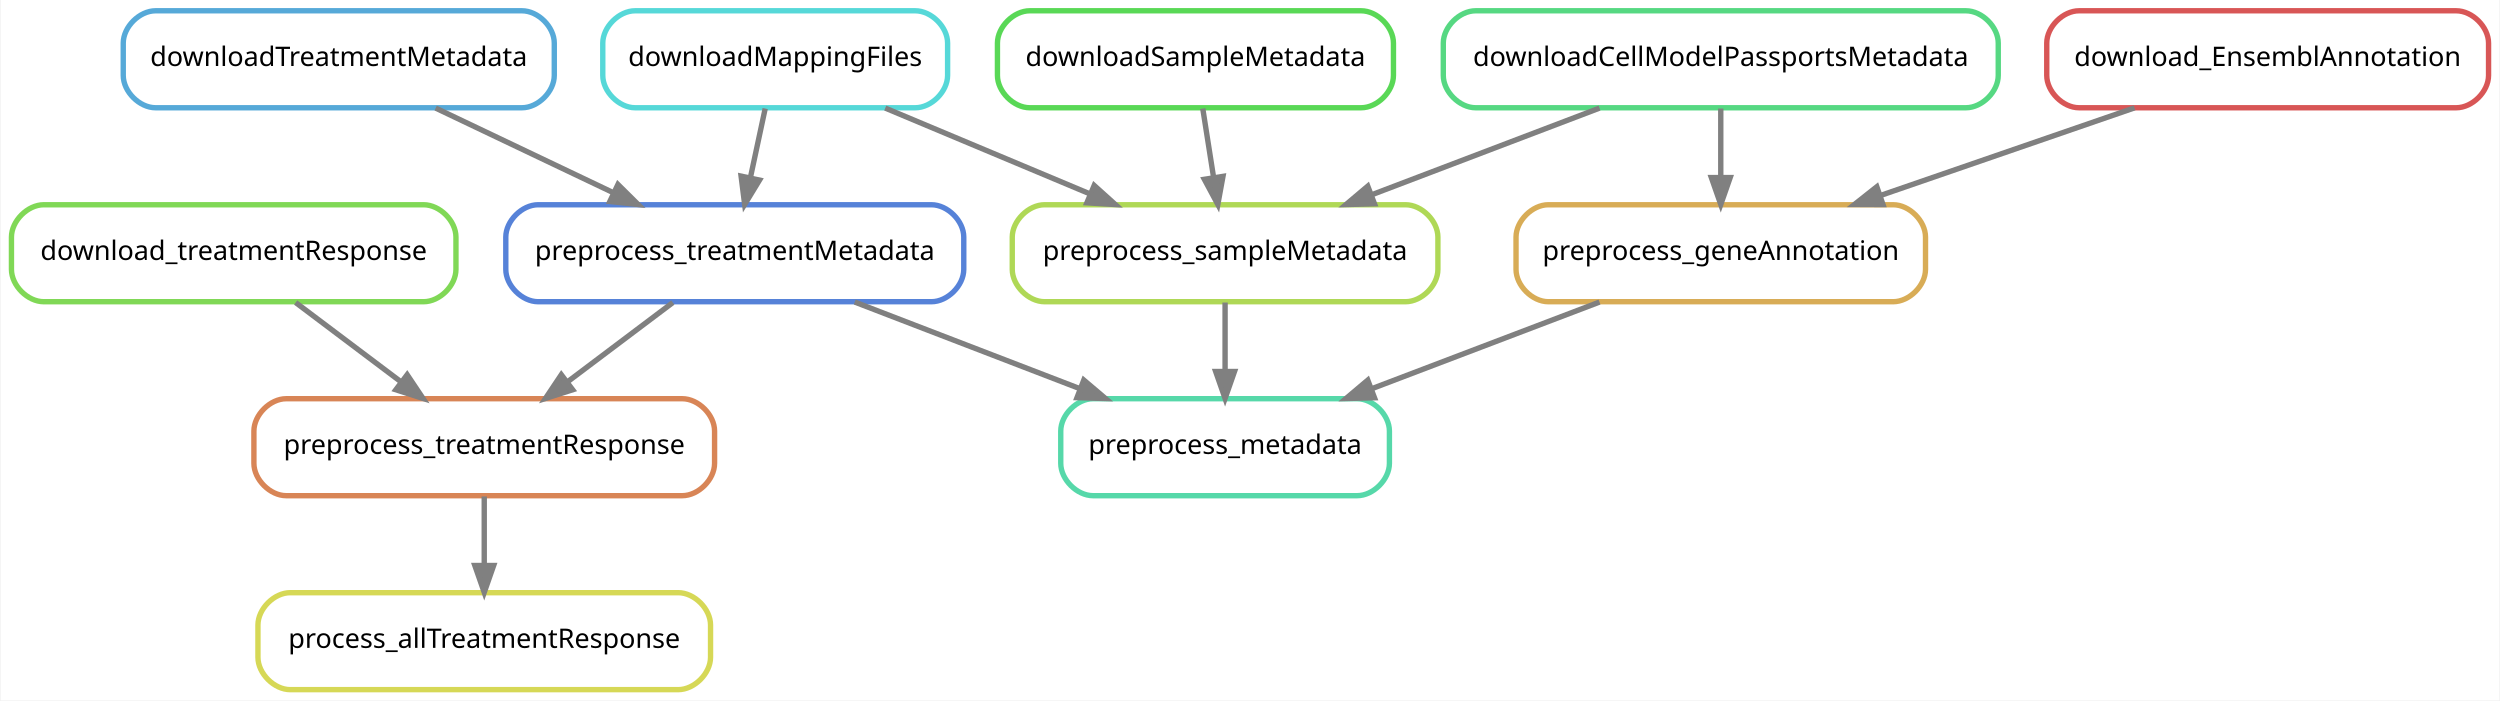
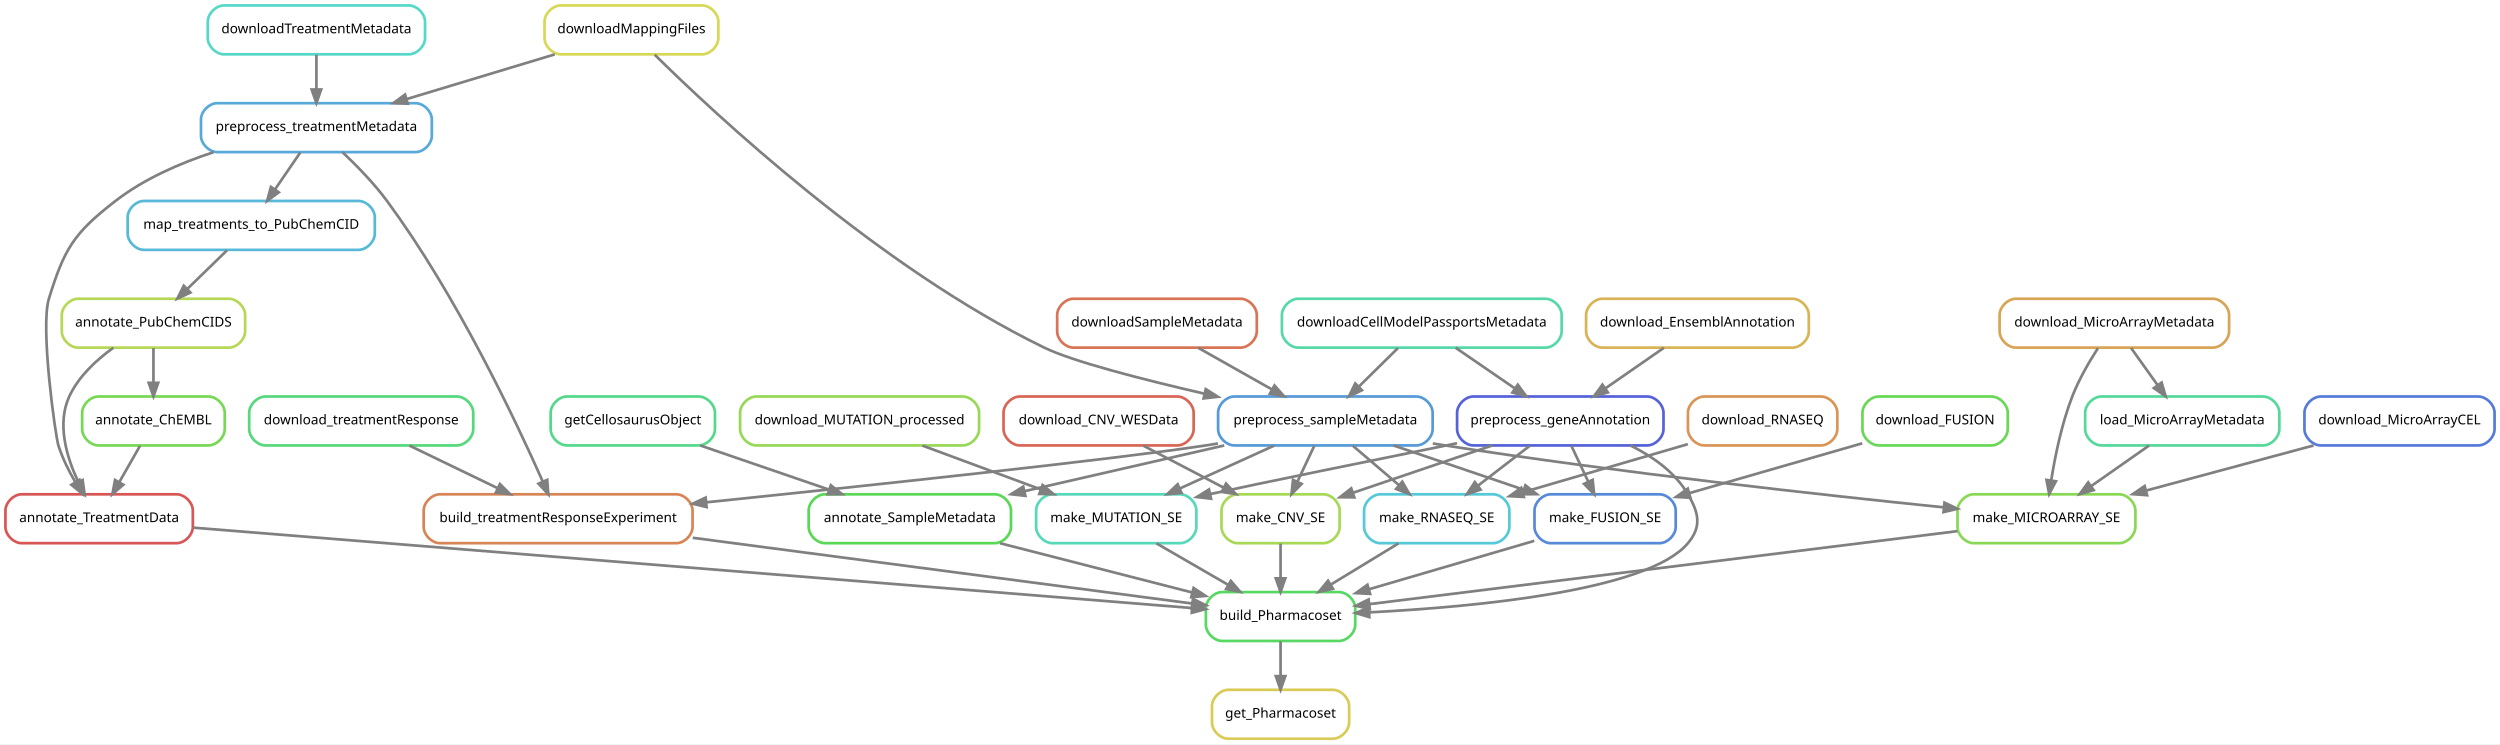
- <svg xmlns="http://www.w3.org/2000/svg" width="928pt" height="260pt" viewBox="0.00 0.00 927.50 260.00">
-   <g id="graph0" class="graph" transform="scale(1 1) rotate(0) translate(4 256)">
-     <polygon fill="white" stroke="transparent" points="-4,4 -4,-256 923.5,-256 923.5,4 -4,4" />
+ <svg xmlns="http://www.w3.org/2000/svg" width="1841pt" height="548pt" viewBox="0.00 0.00 1841.00 548.00">
+   <g id="graph0" class="graph" transform="scale(1 1) rotate(0) translate(4 544)">
+     <polygon fill="white" stroke="transparent" points="-4,4 -4,-544 1837,-544 1837,4 -4,4" />
    <g id="node1" class="node">
-       <path fill="none" stroke="#56d8a9" stroke-width="2" d="M499.5,-108C499.5,-108 401.5,-108 401.5,-108 395.5,-108 389.5,-102 389.5,-96 389.5,-96 389.5,-84 389.5,-84 389.5,-78 395.5,-72 401.5,-72 401.5,-72 499.5,-72 499.5,-72 505.5,-72 511.5,-78 511.5,-84 511.5,-84 511.5,-96 511.5,-96 511.5,-102 505.5,-108 499.5,-108" />
-       <text text-anchor="middle" x="450.5" y="-87.5" font-family="sans" font-size="10.00">preprocess_metadata</text>
+       <path fill="none" stroke="#d8cb56" stroke-width="2" d="M977.5,-36C977.5,-36 900.5,-36 900.5,-36 894.5,-36 888.5,-30 888.5,-24 888.5,-24 888.5,-12 888.5,-12 888.5,-6 894.5,0 900.5,0 900.5,0 977.5,0 977.5,0 983.5,0 989.5,-6 989.5,-12 989.5,-12 989.5,-24 989.5,-24 989.5,-30 983.5,-36 977.5,-36" />
+       <text text-anchor="middle" x="939" y="-15.5" font-family="sans" font-size="10.00">get_Pharmacoset</text>
    </g>
    <g id="node2" class="node">
-       <path fill="none" stroke="#5682d8" stroke-width="2" d="M341.5,-180C341.5,-180 195.5,-180 195.5,-180 189.5,-180 183.5,-174 183.5,-168 183.5,-168 183.5,-156 183.5,-156 183.5,-150 189.5,-144 195.5,-144 195.5,-144 341.5,-144 341.5,-144 347.5,-144 353.5,-150 353.5,-156 353.5,-156 353.5,-168 353.5,-168 353.5,-174 347.5,-180 341.5,-180" />
-       <text text-anchor="middle" x="268.5" y="-159.5" font-family="sans" font-size="10.00">preprocess_treatmentMetadata</text>
+       <path fill="none" stroke="#56d863" stroke-width="2" d="M982,-108C982,-108 896,-108 896,-108 890,-108 884,-102 884,-96 884,-96 884,-84 884,-84 884,-78 890,-72 896,-72 896,-72 982,-72 982,-72 988,-72 994,-78 994,-84 994,-84 994,-96 994,-96 994,-102 988,-108 982,-108" />
+       <text text-anchor="middle" x="939" y="-87.5" font-family="sans" font-size="10.00">build_Pharmacoset</text>
    </g>
    <g id="edge1" class="edge">
-       <path fill="none" stroke="grey" stroke-width="2" d="M313.02,-143.88C338.23,-134.18 369.95,-121.98 396.57,-111.74" />
-       <polygon fill="grey" stroke="grey" stroke-width="2" points="398.05,-114.92 406.12,-108.07 395.53,-108.39 398.05,-114.92" />
+       <path fill="none" stroke="grey" stroke-width="2" d="M939,-71.7C939,-63.98 939,-54.71 939,-46.11" />
+       <polygon fill="grey" stroke="grey" stroke-width="2" points="942.5,-46.1 939,-36.1 935.5,-46.1 942.5,-46.1" />
+     </g>
+     <g id="node3" class="node">
+       <path fill="none" stroke="#d88556" stroke-width="2" d="M494,-180C494,-180 320,-180 320,-180 314,-180 308,-174 308,-168 308,-168 308,-156 308,-156 308,-150 314,-144 320,-144 320,-144 494,-144 494,-144 500,-144 506,-150 506,-156 506,-156 506,-168 506,-168 506,-174 500,-180 494,-180" />
+       <text text-anchor="middle" x="407" y="-159.5" font-family="sans" font-size="10.00">build_treatmentResponseExperiment</text>
+     </g>
+     <g id="edge8" class="edge">
+       <path fill="none" stroke="grey" stroke-width="2" d="M506.13,-147.96C613.63,-133.81 782.12,-111.64 873.97,-99.56" />
+       <polygon fill="grey" stroke="grey" stroke-width="2" points="874.51,-103.02 883.97,-98.24 873.6,-96.08 874.51,-103.02" />
+     </g>
+     <g id="node4" class="node">
+       <path fill="none" stroke="#56d87b" stroke-width="2" d="M332.5,-252C332.5,-252 191.5,-252 191.5,-252 185.5,-252 179.5,-246 179.5,-240 179.5,-240 179.5,-228 179.5,-228 179.5,-222 185.5,-216 191.5,-216 191.5,-216 332.5,-216 332.5,-216 338.5,-216 344.5,-222 344.5,-228 344.5,-228 344.5,-240 344.5,-240 344.5,-246 338.5,-252 332.5,-252" />
+       <text text-anchor="middle" x="262" y="-231.5" font-family="sans" font-size="10.00">download_treatmentResponse</text>
+     </g>
+     <g id="edge11" class="edge">
+       <path fill="none" stroke="grey" stroke-width="2" d="M297.47,-215.88C317.12,-206.39 341.72,-194.51 362.63,-184.42" />
+       <polygon fill="grey" stroke="grey" stroke-width="2" points="364.16,-187.57 371.64,-180.07 361.12,-181.26 364.16,-187.57" />
+     </g>
+     <g id="node5" class="node">
+       <path fill="none" stroke="#56a9d8" stroke-width="2" d="M302,-468C302,-468 156,-468 156,-468 150,-468 144,-462 144,-456 144,-456 144,-444 144,-444 144,-438 150,-432 156,-432 156,-432 302,-432 302,-432 308,-432 314,-438 314,-444 314,-444 314,-456 314,-456 314,-462 308,-468 302,-468" />
+       <text text-anchor="middle" x="229" y="-447.5" font-family="sans" font-size="10.00">preprocess_treatmentMetadata</text>
+     </g>
+     <g id="edge13" class="edge">
+       <path fill="none" stroke="grey" stroke-width="2" d="M248.15,-431.99C258.61,-422.11 271.36,-409.07 281,-396 332.16,-326.68 375.91,-234.05 395.71,-189.34" />
+       <polygon fill="grey" stroke="grey" stroke-width="2" points="398.97,-190.61 399.78,-180.05 392.56,-187.8 398.97,-190.61" />
    </g>
    <g id="node11" class="node">
-       <path fill="none" stroke="#d88556" stroke-width="2" d="M249,-108C249,-108 102,-108 102,-108 96,-108 90,-102 90,-96 90,-96 90,-84 90,-84 90,-78 96,-72 102,-72 102,-72 249,-72 249,-72 255,-72 261,-78 261,-84 261,-84 261,-96 261,-96 261,-102 255,-108 249,-108" />
-       <text text-anchor="middle" x="175.5" y="-87.5" font-family="sans" font-size="10.00">preprocess_treatmentResponse</text>
+       <path fill="none" stroke="#d85656" stroke-width="2" d="M126,-180C126,-180 12,-180 12,-180 6,-180 0,-174 0,-168 0,-168 0,-156 0,-156 0,-150 6,-144 12,-144 12,-144 126,-144 126,-144 132,-144 138,-150 138,-156 138,-156 138,-168 138,-168 138,-174 132,-180 126,-180" />
+       <text text-anchor="middle" x="69" y="-159.5" font-family="sans" font-size="10.00">annotate_TreatmentData</text>
+     </g>
+     <g id="edge21" class="edge">
+       <path fill="none" stroke="grey" stroke-width="2" d="M153.25,-431.94C128.53,-423.85 102.05,-412.28 81,-396 50.39,-372.31 43.39,-360.99 32,-324 25.51,-302.94 36.85,-222.81 39,-216 41.95,-206.67 46.68,-197.16 51.53,-188.82" />
+       <polygon fill="grey" stroke="grey" stroke-width="2" points="54.51,-190.65 56.75,-180.29 48.55,-186.99 54.51,-190.65" />
+     </g>
+     <g id="node13" class="node">
+       <path fill="none" stroke="#56b9d8" stroke-width="2" d="M260,-396C260,-396 102,-396 102,-396 96,-396 90,-390 90,-384 90,-384 90,-372 90,-372 90,-366 96,-360 102,-360 102,-360 260,-360 260,-360 266,-360 272,-366 272,-372 272,-372 272,-384 272,-384 272,-390 266,-396 260,-396" />
+       <text text-anchor="middle" x="181" y="-375.5" font-family="sans" font-size="10.00">map_treatments_to_PubChemCID</text>
+     </g>
+     <g id="edge23" class="edge">
+       <path fill="none" stroke="grey" stroke-width="2" d="M217.13,-431.7C211.5,-423.47 204.65,-413.48 198.43,-404.42" />
+       <polygon fill="grey" stroke="grey" stroke-width="2" points="201.27,-402.37 192.73,-396.1 195.5,-406.33 201.27,-402.37" />
+     </g>
+     <g id="node6" class="node">
+       <path fill="none" stroke="#56d8c9" stroke-width="2" d="M297,-540C297,-540 161,-540 161,-540 155,-540 149,-534 149,-528 149,-528 149,-516 149,-516 149,-510 155,-504 161,-504 161,-504 297,-504 297,-504 303,-504 309,-510 309,-516 309,-516 309,-528 309,-528 309,-534 303,-540 297,-540" />
+       <text text-anchor="middle" x="229" y="-519.5" font-family="sans" font-size="10.00">downloadTreatmentMetadata</text>
+     </g>
+     <g id="edge15" class="edge">
+       <path fill="none" stroke="grey" stroke-width="2" d="M229,-503.7C229,-495.98 229,-486.71 229,-478.11" />
+       <polygon fill="grey" stroke="grey" stroke-width="2" points="232.5,-478.1 229,-468.1 225.5,-478.1 232.5,-478.1" />
+     </g>
+     <g id="node7" class="node">
+       <path fill="none" stroke="#d6d856" stroke-width="2" d="M513,-540C513,-540 409,-540 409,-540 403,-540 397,-534 397,-528 397,-528 397,-516 397,-516 397,-510 403,-504 409,-504 409,-504 513,-504 513,-504 519,-504 525,-510 525,-516 525,-516 525,-528 525,-528 525,-534 519,-540 513,-540" />
+       <text text-anchor="middle" x="461" y="-519.5" font-family="sans" font-size="10.00">downloadMappingFiles</text>
+     </g>
+     <g id="edge14" class="edge">
+       <path fill="none" stroke="grey" stroke-width="2" d="M404.54,-503.97C371.7,-494.06 330.13,-481.51 295.69,-471.12" />
+       <polygon fill="grey" stroke="grey" stroke-width="2" points="296.29,-467.65 285.71,-468.11 294.27,-474.35 296.29,-467.65" />
+     </g>
+     <g id="node8" class="node">
+       <path fill="none" stroke="#569ad8" stroke-width="2" d="M1039,-252C1039,-252 905,-252 905,-252 899,-252 893,-246 893,-240 893,-240 893,-228 893,-228 893,-222 899,-216 905,-216 905,-216 1039,-216 1039,-216 1045,-216 1051,-222 1051,-228 1051,-228 1051,-240 1051,-240 1051,-246 1045,-252 1039,-252" />
+       <text text-anchor="middle" x="972" y="-231.5" font-family="sans" font-size="10.00">preprocess_sampleMetadata</text>
+     </g>
+     <g id="edge16" class="edge">
+       <path fill="none" stroke="grey" stroke-width="2" d="M478.11,-503.72C521.8,-460.59 642.69,-347.43 765,-288 786.1,-277.75 836.87,-264.69 882.85,-254.1" />
+       <polygon fill="grey" stroke="grey" stroke-width="2" points="883.91,-257.45 892.88,-251.81 882.35,-250.62 883.91,-257.45" />
    </g>
    <g id="edge12" class="edge">
-       <path fill="none" stroke="grey" stroke-width="2" d="M245.51,-143.7C233.69,-134.8 219.11,-123.82 206.32,-114.2" />
-       <polygon fill="grey" stroke="grey" stroke-width="2" points="208.32,-111.32 198.22,-108.1 204.11,-116.91 208.32,-111.32" />
-     </g>
-     <g id="node3" class="node">
-       <path fill="none" stroke="#56a9d8" stroke-width="2" d="M189.5,-252C189.5,-252 53.5,-252 53.5,-252 47.5,-252 41.5,-246 41.5,-240 41.5,-240 41.5,-228 41.5,-228 41.5,-222 47.5,-216 53.5,-216 53.5,-216 189.5,-216 189.5,-216 195.5,-216 201.5,-222 201.5,-228 201.5,-228 201.5,-240 201.5,-240 201.5,-246 195.5,-252 189.5,-252" />
-       <text text-anchor="middle" x="121.5" y="-231.5" font-family="sans" font-size="10.00">downloadTreatmentMetadata</text>
+       <path fill="none" stroke="grey" stroke-width="2" d="M892.9,-217.41C889.9,-216.92 886.92,-216.44 884,-216 815.46,-205.59 634.49,-186.32 516.21,-174.11" />
+       <polygon fill="grey" stroke="grey" stroke-width="2" points="516.33,-170.6 506.03,-173.06 515.62,-177.56 516.33,-170.6" />
+     </g>
+     <g id="node15" class="node">
+       <path fill="none" stroke="#59d856" stroke-width="2" d="M728.5,-180C728.5,-180 603.5,-180 603.5,-180 597.5,-180 591.5,-174 591.5,-168 591.5,-168 591.5,-156 591.5,-156 591.5,-150 597.5,-144 603.5,-144 603.5,-144 728.5,-144 728.5,-144 734.5,-144 740.5,-150 740.5,-156 740.5,-156 740.5,-168 740.5,-168 740.5,-174 734.5,-180 728.5,-180" />
+       <text text-anchor="middle" x="666" y="-159.5" font-family="sans" font-size="10.00">annotate_SampleMetadata</text>
+     </g>
+     <g id="edge26" class="edge">
+       <path fill="none" stroke="grey" stroke-width="2" d="M897.54,-215.97C853.12,-205.8 796.58,-192.87 750.5,-182.33" />
+       <polygon fill="grey" stroke="grey" stroke-width="2" points="751.06,-178.87 740.53,-180.05 749.5,-185.69 751.06,-178.87" />
+     </g>
+     <g id="node21" class="node">
+       <path fill="none" stroke="#56c9d8" stroke-width="2" d="M1095.5,-180C1095.5,-180 1012.5,-180 1012.5,-180 1006.5,-180 1000.5,-174 1000.5,-168 1000.5,-168 1000.5,-156 1000.5,-156 1000.5,-150 1006.5,-144 1012.5,-144 1012.5,-144 1095.5,-144 1095.5,-144 1101.5,-144 1107.5,-150 1107.5,-156 1107.5,-156 1107.5,-168 1107.5,-168 1107.5,-174 1101.5,-180 1095.5,-180" />
+       <text text-anchor="middle" x="1054" y="-159.5" font-family="sans" font-size="10.00">make_RNASEQ_SE</text>
+     </g>
+     <g id="edge30" class="edge">
+       <path fill="none" stroke="grey" stroke-width="2" d="M992.27,-215.7C1002.5,-206.97 1015.06,-196.24 1026.18,-186.75" />
+       <polygon fill="grey" stroke="grey" stroke-width="2" points="1028.63,-189.26 1033.96,-180.1 1024.09,-183.94 1028.63,-189.26" />
+     </g>
+     <g id="node23" class="node">
+       <path fill="none" stroke="#a7d856" stroke-width="2" d="M970.5,-180C970.5,-180 907.5,-180 907.5,-180 901.5,-180 895.5,-174 895.5,-168 895.5,-168 895.5,-156 895.5,-156 895.5,-150 901.5,-144 907.5,-144 907.5,-144 970.5,-144 970.5,-144 976.5,-144 982.5,-150 982.5,-156 982.5,-156 982.5,-168 982.5,-168 982.5,-174 976.5,-180 970.5,-180" />
+       <text text-anchor="middle" x="939" y="-159.5" font-family="sans" font-size="10.00">make_CNV_SE</text>
+     </g>
+     <g id="edge34" class="edge">
+       <path fill="none" stroke="grey" stroke-width="2" d="M963.84,-215.7C960.09,-207.73 955.55,-198.1 951.38,-189.26" />
+       <polygon fill="grey" stroke="grey" stroke-width="2" points="954.49,-187.66 947.06,-180.1 948.16,-190.64 954.49,-187.66" />
+     </g>
+     <g id="node25" class="node">
+       <path fill="none" stroke="#56d8b9" stroke-width="2" d="M865,-180C865,-180 771,-180 771,-180 765,-180 759,-174 759,-168 759,-168 759,-156 759,-156 759,-150 765,-144 771,-144 771,-144 865,-144 865,-144 871,-144 877,-150 877,-156 877,-156 877,-168 877,-168 877,-174 871,-180 865,-180" />
+       <text text-anchor="middle" x="818" y="-159.5" font-family="sans" font-size="10.00">make_MUTATION_SE</text>
+     </g>
+     <g id="edge36" class="edge">
+       <path fill="none" stroke="grey" stroke-width="2" d="M934.33,-215.88C913.37,-206.35 887.1,-194.41 864.82,-184.28" />
+       <polygon fill="grey" stroke="grey" stroke-width="2" points="866.1,-181.02 855.55,-180.07 863.21,-187.39 866.1,-181.02" />
+     </g>
+     <g id="node27" class="node">
+       <path fill="none" stroke="#568ad8" stroke-width="2" d="M1218,-180C1218,-180 1138,-180 1138,-180 1132,-180 1126,-174 1126,-168 1126,-168 1126,-156 1126,-156 1126,-150 1132,-144 1138,-144 1138,-144 1218,-144 1218,-144 1224,-144 1230,-150 1230,-156 1230,-156 1230,-168 1230,-168 1230,-174 1224,-180 1218,-180" />
+       <text text-anchor="middle" x="1178" y="-159.5" font-family="sans" font-size="10.00">make_FUSION_SE</text>
+     </g>
+     <g id="edge40" class="edge">
+       <path fill="none" stroke="grey" stroke-width="2" d="M1022.13,-215.97C1051.04,-206.14 1087.57,-193.73 1118,-183.39" />
+       <polygon fill="grey" stroke="grey" stroke-width="2" points="1119.3,-186.64 1127.65,-180.11 1117.05,-180.01 1119.3,-186.64" />
+     </g>
+     <g id="node29" class="node">
+       <path fill="none" stroke="#88d856" stroke-width="2" d="M1556.5,-180C1556.5,-180 1449.5,-180 1449.5,-180 1443.5,-180 1437.5,-174 1437.5,-168 1437.5,-168 1437.5,-156 1437.5,-156 1437.5,-150 1443.5,-144 1449.5,-144 1449.5,-144 1556.5,-144 1556.5,-144 1562.5,-144 1568.5,-150 1568.5,-156 1568.5,-156 1568.5,-168 1568.5,-168 1568.5,-174 1562.5,-180 1556.5,-180" />
+       <text text-anchor="middle" x="1503" y="-159.5" font-family="sans" font-size="10.00">make_MICROARRAY_SE</text>
+     </g>
+     <g id="edge42" class="edge">
+       <path fill="none" stroke="grey" stroke-width="2" d="M1051.11,-217.44C1054.11,-216.94 1057.08,-216.46 1060,-216 1188.46,-195.93 1338.91,-179.4 1427.3,-170.39" />
+       <polygon fill="grey" stroke="grey" stroke-width="2" points="1427.9,-173.84 1437.5,-169.35 1427.19,-166.88 1427.9,-173.84" />
+     </g>
+     <g id="node9" class="node">
+       <path fill="none" stroke="#d87556" stroke-width="2" d="M909.5,-324C909.5,-324 786.5,-324 786.5,-324 780.5,-324 774.5,-318 774.5,-312 774.5,-312 774.5,-300 774.5,-300 774.5,-294 780.5,-288 786.5,-288 786.5,-288 909.5,-288 909.5,-288 915.5,-288 921.5,-294 921.5,-300 921.5,-300 921.5,-312 921.5,-312 921.5,-318 915.5,-324 909.5,-324" />
+       <text text-anchor="middle" x="848" y="-303.5" font-family="sans" font-size="10.00">downloadSampleMetadata</text>
+     </g>
+     <g id="edge17" class="edge">
+       <path fill="none" stroke="grey" stroke-width="2" d="M878.33,-287.88C894.7,-278.64 915.08,-267.13 932.65,-257.21" />
+       <polygon fill="grey" stroke="grey" stroke-width="2" points="934.56,-260.15 941.55,-252.19 931.12,-254.06 934.56,-260.15" />
+     </g>
+     <g id="node10" class="node">
+       <path fill="none" stroke="#56d8a9" stroke-width="2" d="M1134,-324C1134,-324 952,-324 952,-324 946,-324 940,-318 940,-312 940,-312 940,-300 940,-300 940,-294 946,-288 952,-288 952,-288 1134,-288 1134,-288 1140,-288 1146,-294 1146,-300 1146,-300 1146,-312 1146,-312 1146,-318 1140,-324 1134,-324" />
+       <text text-anchor="middle" x="1043" y="-303.5" font-family="sans" font-size="10.00">downloadCellModelPassportsMetadata</text>
+     </g>
+     <g id="edge18" class="edge">
+       <path fill="none" stroke="grey" stroke-width="2" d="M1025.45,-287.7C1016.77,-279.14 1006.14,-268.66 996.65,-259.3" />
+       <polygon fill="grey" stroke="grey" stroke-width="2" points="998.93,-256.63 989.35,-252.1 994.01,-261.62 998.93,-256.63" />
+     </g>
+     <g id="node17" class="node">
+       <path fill="none" stroke="#5663d8" stroke-width="2" d="M1209,-252C1209,-252 1081,-252 1081,-252 1075,-252 1069,-246 1069,-240 1069,-240 1069,-228 1069,-228 1069,-222 1075,-216 1081,-216 1081,-216 1209,-216 1209,-216 1215,-216 1221,-222 1221,-228 1221,-228 1221,-240 1221,-240 1221,-246 1215,-252 1209,-252" />
+       <text text-anchor="middle" x="1145" y="-231.5" font-family="sans" font-size="10.00">preprocess_geneAnnotation</text>
+     </g>
+     <g id="edge28" class="edge">
+       <path fill="none" stroke="grey" stroke-width="2" d="M1067.95,-287.88C1081.04,-278.89 1097.26,-267.76 1111.44,-258.03" />
+       <polygon fill="grey" stroke="grey" stroke-width="2" points="1113.69,-260.73 1119.95,-252.19 1109.73,-254.96 1113.69,-260.73" />
+     </g>
+     <g id="edge2" class="edge">
+       <path fill="none" stroke="grey" stroke-width="2" d="M138.36,-155.42C302.62,-142.2 713.58,-109.14 873.7,-96.25" />
+       <polygon fill="grey" stroke="grey" stroke-width="2" points="874.19,-99.73 883.87,-95.44 873.63,-92.75 874.19,-99.73" />
+     </g>
+     <g id="node12" class="node">
+       <path fill="none" stroke="#b6d856" stroke-width="2" d="M164.5,-324C164.5,-324 53.5,-324 53.5,-324 47.5,-324 41.5,-318 41.5,-312 41.5,-312 41.5,-300 41.5,-300 41.5,-294 47.5,-288 53.5,-288 53.5,-288 164.5,-288 164.5,-288 170.5,-288 176.5,-294 176.5,-300 176.5,-300 176.5,-312 176.5,-312 176.5,-318 170.5,-324 164.5,-324" />
+       <text text-anchor="middle" x="109" y="-303.5" font-family="sans" font-size="10.00">annotate_PubChemCIDS</text>
+     </g>
+     <g id="edge20" class="edge">
+       <path fill="none" stroke="grey" stroke-width="2" d="M79.5,-287.94C67.02,-278.99 53.81,-266.79 47,-252 37.74,-231.9 45.03,-207.39 53.62,-189.18" />
+       <polygon fill="grey" stroke="grey" stroke-width="2" points="56.85,-190.53 58.29,-180.04 50.62,-187.35 56.85,-190.53" />
+     </g>
+     <g id="node14" class="node">
+       <path fill="none" stroke="#78d856" stroke-width="2" d="M149.5,-252C149.5,-252 68.5,-252 68.5,-252 62.5,-252 56.5,-246 56.5,-240 56.5,-240 56.5,-228 56.5,-228 56.5,-222 62.5,-216 68.5,-216 68.5,-216 149.5,-216 149.5,-216 155.5,-216 161.5,-222 161.5,-228 161.5,-228 161.5,-240 161.5,-240 161.5,-246 155.5,-252 149.5,-252" />
+       <text text-anchor="middle" x="109" y="-231.5" font-family="sans" font-size="10.00">annotate_ChEMBL</text>
+     </g>
+     <g id="edge24" class="edge">
+       <path fill="none" stroke="grey" stroke-width="2" d="M109,-287.7C109,-279.98 109,-270.71 109,-262.11" />
+       <polygon fill="grey" stroke="grey" stroke-width="2" points="112.5,-262.1 109,-252.1 105.5,-262.1 112.5,-262.1" />
+     </g>
+     <g id="edge22" class="edge">
+       <path fill="none" stroke="grey" stroke-width="2" d="M163.2,-359.7C154.4,-351.14 143.62,-340.66 134,-331.3" />
+       <polygon fill="grey" stroke="grey" stroke-width="2" points="136.2,-328.57 126.59,-324.1 131.32,-333.58 136.2,-328.57" />
+     </g>
+     <g id="edge19" class="edge">
+       <path fill="none" stroke="grey" stroke-width="2" d="M99.11,-215.7C94.51,-207.64 88.94,-197.89 83.85,-188.98" />
+       <polygon fill="grey" stroke="grey" stroke-width="2" points="86.77,-187.05 78.77,-180.1 80.7,-190.52 86.77,-187.05" />
+     </g>
+     <g id="edge3" class="edge">
+       <path fill="none" stroke="grey" stroke-width="2" d="M732.43,-143.97C775.48,-132.93 831.29,-118.62 874.04,-107.66" />
+       <polygon fill="grey" stroke="grey" stroke-width="2" points="874.96,-111.03 883.78,-105.16 873.23,-104.25 874.96,-111.03" />
+     </g>
+     <g id="node16" class="node">
+       <path fill="none" stroke="#56d88a" stroke-width="2" d="M510.5,-252C510.5,-252 413.5,-252 413.5,-252 407.5,-252 401.5,-246 401.5,-240 401.5,-240 401.5,-228 401.5,-228 401.5,-222 407.5,-216 413.5,-216 413.5,-216 510.5,-216 510.5,-216 516.5,-216 522.5,-222 522.5,-228 522.5,-228 522.5,-240 522.5,-240 522.5,-246 516.5,-252 510.5,-252" />
+       <text text-anchor="middle" x="462" y="-231.5" font-family="sans" font-size="10.00">getCellosaurusObject</text>
+     </g>
+     <g id="edge25" class="edge">
+       <path fill="none" stroke="grey" stroke-width="2" d="M511.64,-215.97C540.27,-206.14 576.45,-193.73 606.58,-183.39" />
+       <polygon fill="grey" stroke="grey" stroke-width="2" points="607.81,-186.67 616.13,-180.11 605.54,-180.05 607.81,-186.67" />
    </g>
    <g id="edge4" class="edge">
-       <path fill="none" stroke="grey" stroke-width="2" d="M157.46,-215.88C177.38,-206.39 202.32,-194.51 223.52,-184.42" />
-       <polygon fill="grey" stroke="grey" stroke-width="2" points="225.13,-187.53 232.66,-180.07 222.12,-181.21 225.13,-187.53" />
-     </g>
-     <g id="node4" class="node">
-       <path fill="none" stroke="#56d8d8" stroke-width="2" d="M335.5,-252C335.5,-252 231.5,-252 231.5,-252 225.5,-252 219.5,-246 219.5,-240 219.5,-240 219.5,-228 219.5,-228 219.5,-222 225.5,-216 231.5,-216 231.5,-216 335.5,-216 335.5,-216 341.5,-216 347.5,-222 347.5,-228 347.5,-228 347.5,-240 347.5,-240 347.5,-246 341.5,-252 335.5,-252" />
-       <text text-anchor="middle" x="283.5" y="-231.5" font-family="sans" font-size="10.00">downloadMappingFiles</text>
+       <path fill="none" stroke="grey" stroke-width="2" d="M1196.65,-215.96C1213.14,-207.8 1229.55,-196.18 1239,-180 1247.07,-166.18 1249.28,-156.26 1239,-144 1209.68,-109.05 1083.66,-97.14 1004.57,-93.08" />
+       <polygon fill="grey" stroke="grey" stroke-width="2" points="1004.37,-89.57 994.21,-92.58 1004.03,-96.56 1004.37,-89.57" />
+     </g>
+     <g id="edge32" class="edge">
+       <path fill="none" stroke="grey" stroke-width="2" d="M1122.51,-215.7C1111.04,-206.88 1096.94,-196.03 1084.52,-186.47" />
+       <polygon fill="grey" stroke="grey" stroke-width="2" points="1086.3,-183.43 1076.24,-180.1 1082.03,-188.98 1086.3,-183.43" />
+     </g>
+     <g id="edge35" class="edge">
+       <path fill="none" stroke="grey" stroke-width="2" d="M1094.87,-215.97C1063.79,-205.4 1023.89,-191.85 992.24,-181.09" />
+       <polygon fill="grey" stroke="grey" stroke-width="2" points="993.3,-177.75 982.7,-177.85 991.05,-184.38 993.3,-177.75" />
+     </g>
+     <g id="edge38" class="edge">
+       <path fill="none" stroke="grey" stroke-width="2" d="M1068.96,-217.61C1006.19,-204.89 922.86,-187.92 887.4,-180.22" />
+       <polygon fill="grey" stroke="grey" stroke-width="2" points="887.82,-176.73 877.3,-177.99 886.31,-183.57 887.82,-176.73" />
+     </g>
+     <g id="edge41" class="edge">
+       <path fill="none" stroke="grey" stroke-width="2" d="M1153.16,-215.7C1156.91,-207.73 1161.45,-198.1 1165.62,-189.26" />
+       <polygon fill="grey" stroke="grey" stroke-width="2" points="1168.84,-190.64 1169.94,-180.1 1162.51,-187.66 1168.84,-190.64" />
+     </g>
+     <g id="node18" class="node">
+       <path fill="none" stroke="#d8b456" stroke-width="2" d="M1316,-324C1316,-324 1176,-324 1176,-324 1170,-324 1164,-318 1164,-312 1164,-312 1164,-300 1164,-300 1164,-294 1170,-288 1176,-288 1176,-288 1316,-288 1316,-288 1322,-288 1328,-294 1328,-300 1328,-300 1328,-312 1328,-312 1328,-318 1322,-324 1316,-324" />
+       <text text-anchor="middle" x="1246" y="-303.5" font-family="sans" font-size="10.00">download_EnsemblAnnotation</text>
+     </g>
+     <g id="edge27" class="edge">
+       <path fill="none" stroke="grey" stroke-width="2" d="M1221.29,-287.88C1208.33,-278.89 1192.27,-267.76 1178.23,-258.03" />
+       <polygon fill="grey" stroke="grey" stroke-width="2" points="1180.02,-255.01 1169.8,-252.19 1176.03,-260.76 1180.02,-255.01" />
+     </g>
+     <g id="node19" class="node">
+       <path fill="none" stroke="#56d89a" stroke-width="2" d="M1662.5,-252C1662.5,-252 1543.5,-252 1543.5,-252 1537.5,-252 1531.5,-246 1531.5,-240 1531.5,-240 1531.5,-228 1531.5,-228 1531.5,-222 1537.5,-216 1543.5,-216 1543.5,-216 1662.5,-216 1662.5,-216 1668.5,-216 1674.5,-222 1674.5,-228 1674.5,-228 1674.5,-240 1674.5,-240 1674.5,-246 1668.5,-252 1662.5,-252" />
+       <text text-anchor="middle" x="1603" y="-231.5" font-family="sans" font-size="10.00">load_MicroArrayMetadata</text>
+     </g>
+     <g id="edge44" class="edge">
+       <path fill="none" stroke="grey" stroke-width="2" d="M1578.54,-215.88C1565.7,-206.89 1549.8,-195.76 1535.91,-186.03" />
+       <polygon fill="grey" stroke="grey" stroke-width="2" points="1537.76,-183.06 1527.56,-180.19 1533.74,-188.79 1537.76,-183.06" />
+     </g>
+     <g id="node20" class="node">
+       <path fill="none" stroke="#d8a456" stroke-width="2" d="M1625.5,-324C1625.5,-324 1480.5,-324 1480.5,-324 1474.5,-324 1468.5,-318 1468.5,-312 1468.5,-312 1468.5,-300 1468.5,-300 1468.5,-294 1474.5,-288 1480.5,-288 1480.5,-288 1625.5,-288 1625.5,-288 1631.5,-288 1637.5,-294 1637.5,-300 1637.5,-300 1637.5,-312 1637.5,-312 1637.5,-318 1631.5,-324 1625.5,-324" />
+       <text text-anchor="middle" x="1553" y="-303.5" font-family="sans" font-size="10.00">download_MicroArrayMetadata</text>
+     </g>
+     <g id="edge29" class="edge">
+       <path fill="none" stroke="grey" stroke-width="2" d="M1565.36,-287.7C1571.23,-279.47 1578.37,-269.48 1584.84,-260.42" />
+       <polygon fill="grey" stroke="grey" stroke-width="2" points="1587.82,-262.28 1590.78,-252.1 1582.12,-258.21 1587.82,-262.28" />
+     </g>
+     <g id="edge45" class="edge">
+       <path fill="none" stroke="grey" stroke-width="2" d="M1540.89,-287.57C1534.44,-277.56 1526.85,-264.52 1522,-252 1514.26,-232.02 1509.38,-208.23 1506.52,-190.28" />
+       <polygon fill="grey" stroke="grey" stroke-width="2" points="1509.95,-189.57 1505.02,-180.2 1503.03,-190.6 1509.95,-189.57" />
+     </g>
+     <g id="edge10" class="edge">
+       <path fill="none" stroke="grey" stroke-width="2" d="M1025.87,-143.88C1010.83,-134.72 992.13,-123.34 975.94,-113.48" />
+       <polygon fill="grey" stroke="grey" stroke-width="2" points="977.6,-110.4 967.24,-108.19 973.96,-116.38 977.6,-110.4" />
+     </g>
+     <g id="node22" class="node">
+       <path fill="none" stroke="#d89556" stroke-width="2" d="M1337,-252C1337,-252 1251,-252 1251,-252 1245,-252 1239,-246 1239,-240 1239,-240 1239,-228 1239,-228 1239,-222 1245,-216 1251,-216 1251,-216 1337,-216 1337,-216 1343,-216 1349,-222 1349,-228 1349,-228 1349,-240 1349,-240 1349,-246 1343,-252 1337,-252" />
+       <text text-anchor="middle" x="1294" y="-231.5" font-family="sans" font-size="10.00">download_RNASEQ</text>
+     </g>
+     <g id="edge31" class="edge">
+       <path fill="none" stroke="grey" stroke-width="2" d="M1238.94,-216.94C1202.73,-206.38 1155.24,-192.53 1117.45,-181.51" />
+       <polygon fill="grey" stroke="grey" stroke-width="2" points="1118.15,-178.06 1107.57,-178.62 1116.19,-184.78 1118.15,-178.06" />
    </g>
    <g id="edge5" class="edge">
-       <path fill="none" stroke="grey" stroke-width="2" d="M279.79,-215.7C278.14,-207.98 276.15,-198.71 274.31,-190.11" />
-       <polygon fill="grey" stroke="grey" stroke-width="2" points="277.68,-189.15 272.17,-180.1 270.84,-190.62 277.68,-189.15" />
-     </g>
-     <g id="node5" class="node">
-       <path fill="none" stroke="#afd856" stroke-width="2" d="M517.5,-180C517.5,-180 383.5,-180 383.5,-180 377.5,-180 371.5,-174 371.5,-168 371.5,-168 371.5,-156 371.5,-156 371.5,-150 377.5,-144 383.5,-144 383.5,-144 517.5,-144 517.5,-144 523.5,-144 529.5,-150 529.5,-156 529.5,-156 529.5,-168 529.5,-168 529.5,-174 523.5,-180 517.5,-180" />
-       <text text-anchor="middle" x="450.5" y="-159.5" font-family="sans" font-size="10.00">preprocess_sampleMetadata</text>
-     </g>
-     <g id="edge8" class="edge">
-       <path fill="none" stroke="grey" stroke-width="2" d="M324.35,-215.88C347.28,-206.26 376.08,-194.19 400.37,-184.01" />
-       <polygon fill="grey" stroke="grey" stroke-width="2" points="401.91,-187.16 409.78,-180.07 399.2,-180.71 401.91,-187.16" />
-     </g>
-     <g id="edge3" class="edge">
-       <path fill="none" stroke="grey" stroke-width="2" d="M450.5,-143.7C450.5,-135.98 450.5,-126.71 450.5,-118.11" />
-       <polygon fill="grey" stroke="grey" stroke-width="2" points="454,-118.1 450.5,-108.1 447,-118.1 454,-118.1" />
-     </g>
-     <g id="node6" class="node">
-       <path fill="none" stroke="#59d856" stroke-width="2" d="M501,-252C501,-252 378,-252 378,-252 372,-252 366,-246 366,-240 366,-240 366,-228 366,-228 366,-222 372,-216 378,-216 378,-216 501,-216 501,-216 507,-216 513,-222 513,-228 513,-228 513,-240 513,-240 513,-246 507,-252 501,-252" />
-       <text text-anchor="middle" x="439.5" y="-231.5" font-family="sans" font-size="10.00">downloadSampleMetadata</text>
+       <path fill="none" stroke="grey" stroke-width="2" d="M939,-143.7C939,-135.98 939,-126.71 939,-118.11" />
+       <polygon fill="grey" stroke="grey" stroke-width="2" points="942.5,-118.1 939,-108.1 935.5,-118.1 942.5,-118.1" />
+     </g>
+     <g id="node24" class="node">
+       <path fill="none" stroke="#d86656" stroke-width="2" d="M863,-252C863,-252 747,-252 747,-252 741,-252 735,-246 735,-240 735,-240 735,-228 735,-228 735,-222 741,-216 747,-216 747,-216 863,-216 863,-216 869,-216 875,-222 875,-228 875,-228 875,-240 875,-240 875,-246 869,-252 863,-252" />
+       <text text-anchor="middle" x="805" y="-231.5" font-family="sans" font-size="10.00">download_CNV_WESData</text>
+     </g>
+     <g id="edge33" class="edge">
+       <path fill="none" stroke="grey" stroke-width="2" d="M837.78,-215.88C855.63,-206.55 877.9,-194.92 897,-184.94" />
+       <polygon fill="grey" stroke="grey" stroke-width="2" points="898.85,-187.92 906.09,-180.19 895.61,-181.72 898.85,-187.92" />
+     </g>
+     <g id="edge9" class="edge">
+       <path fill="none" stroke="grey" stroke-width="2" d="M847.6,-143.88C863.57,-134.64 883.46,-123.13 900.61,-113.21" />
+       <polygon fill="grey" stroke="grey" stroke-width="2" points="902.38,-116.23 909.29,-108.19 898.88,-110.17 902.38,-116.23" />
+     </g>
+     <g id="node26" class="node">
+       <path fill="none" stroke="#97d856" stroke-width="2" d="M705,-252C705,-252 553,-252 553,-252 547,-252 541,-246 541,-240 541,-240 541,-228 541,-228 541,-222 547,-216 553,-216 553,-216 705,-216 705,-216 711,-216 717,-222 717,-228 717,-228 717,-240 717,-240 717,-246 711,-252 705,-252" />
+       <text text-anchor="middle" x="629" y="-231.5" font-family="sans" font-size="10.00">download_MUTATION_processed</text>
+     </g>
+     <g id="edge37" class="edge">
+       <path fill="none" stroke="grey" stroke-width="2" d="M675.23,-215.88C701.53,-206.14 734.64,-193.87 762.36,-183.61" />
+       <polygon fill="grey" stroke="grey" stroke-width="2" points="763.75,-186.82 771.92,-180.07 761.32,-180.26 763.75,-186.82" />
    </g>
    <g id="edge7" class="edge">
-       <path fill="none" stroke="grey" stroke-width="2" d="M442.22,-215.7C443.43,-207.98 444.89,-198.71 446.24,-190.11" />
-       <polygon fill="grey" stroke="grey" stroke-width="2" points="449.72,-190.53 447.81,-180.1 442.8,-189.44 449.72,-190.53" />
-     </g>
-     <g id="node7" class="node">
-       <path fill="none" stroke="#56d882" stroke-width="2" d="M725.5,-252C725.5,-252 543.5,-252 543.5,-252 537.5,-252 531.5,-246 531.5,-240 531.5,-240 531.5,-228 531.5,-228 531.5,-222 537.5,-216 543.5,-216 543.5,-216 725.5,-216 725.5,-216 731.5,-216 737.5,-222 737.5,-228 737.5,-228 737.5,-240 737.5,-240 737.5,-246 731.5,-252 725.5,-252" />
-       <text text-anchor="middle" x="634.5" y="-231.5" font-family="sans" font-size="10.00">downloadCellModelPassportsMetadata</text>
+       <path fill="none" stroke="grey" stroke-width="2" d="M1125.85,-145.72C1090.16,-135.27 1042.59,-121.34 1004.38,-110.15" />
+       <polygon fill="grey" stroke="grey" stroke-width="2" points="1004.95,-106.67 994.37,-107.22 1002.98,-113.39 1004.95,-106.67" />
+     </g>
+     <g id="node28" class="node">
+       <path fill="none" stroke="#68d856" stroke-width="2" d="M1462.5,-252C1462.5,-252 1379.5,-252 1379.5,-252 1373.5,-252 1367.5,-246 1367.5,-240 1367.5,-240 1367.5,-228 1367.5,-228 1367.5,-222 1373.5,-216 1379.5,-216 1379.5,-216 1462.5,-216 1462.5,-216 1468.5,-216 1474.5,-222 1474.5,-228 1474.5,-228 1474.5,-240 1474.5,-240 1474.5,-246 1468.5,-252 1462.5,-252" />
+       <text text-anchor="middle" x="1421" y="-231.5" font-family="sans" font-size="10.00">download_FUSION</text>
+     </g>
+     <g id="edge39" class="edge">
+       <path fill="none" stroke="grey" stroke-width="2" d="M1367.37,-217.55C1329.75,-206.71 1279.34,-192.19 1239.99,-180.86" />
+       <polygon fill="grey" stroke="grey" stroke-width="2" points="1240.82,-177.45 1230.24,-178.05 1238.88,-184.18 1240.82,-177.45" />
    </g>
    <g id="edge6" class="edge">
-       <path fill="none" stroke="grey" stroke-width="2" d="M589.49,-215.88C564,-206.18 531.93,-193.98 505.02,-183.74" />
-       <polygon fill="grey" stroke="grey" stroke-width="2" points="505.96,-180.35 495.37,-180.07 503.47,-186.9 505.96,-180.35" />
-     </g>
-     <g id="node8" class="node">
-       <path fill="none" stroke="#d8ac56" stroke-width="2" d="M698.5,-180C698.5,-180 570.5,-180 570.5,-180 564.5,-180 558.5,-174 558.5,-168 558.5,-168 558.5,-156 558.5,-156 558.5,-150 564.5,-144 570.5,-144 570.5,-144 698.5,-144 698.5,-144 704.5,-144 710.5,-150 710.5,-156 710.5,-156 710.5,-168 710.5,-168 710.5,-174 704.5,-180 698.5,-180" />
-       <text text-anchor="middle" x="634.5" y="-159.5" font-family="sans" font-size="10.00">preprocess_geneAnnotation</text>
-     </g>
-     <g id="edge10" class="edge">
-       <path fill="none" stroke="grey" stroke-width="2" d="M634.5,-215.7C634.5,-207.98 634.5,-198.71 634.5,-190.11" />
-       <polygon fill="grey" stroke="grey" stroke-width="2" points="638,-190.1 634.5,-180.1 631,-190.1 638,-190.1" />
-     </g>
-     <g id="edge2" class="edge">
-       <path fill="none" stroke="grey" stroke-width="2" d="M589.49,-143.88C564,-134.18 531.93,-121.98 505.02,-111.74" />
-       <polygon fill="grey" stroke="grey" stroke-width="2" points="505.96,-108.35 495.37,-108.07 503.47,-114.9 505.96,-108.35" />
-     </g>
-     <g id="node9" class="node">
-       <path fill="none" stroke="#d85656" stroke-width="2" d="M907.5,-252C907.5,-252 767.5,-252 767.5,-252 761.5,-252 755.5,-246 755.5,-240 755.5,-240 755.5,-228 755.5,-228 755.5,-222 761.5,-216 767.5,-216 767.5,-216 907.5,-216 907.5,-216 913.5,-216 919.5,-222 919.5,-228 919.5,-228 919.5,-240 919.5,-240 919.5,-246 913.5,-252 907.5,-252" />
-       <text text-anchor="middle" x="837.5" y="-231.5" font-family="sans" font-size="10.00">download_EnsemblAnnotation</text>
-     </g>
-     <g id="edge9" class="edge">
-       <path fill="none" stroke="grey" stroke-width="2" d="M788.1,-215.97C759.61,-206.14 723.61,-193.73 693.63,-183.39" />
-       <polygon fill="grey" stroke="grey" stroke-width="2" points="694.72,-180.06 684.12,-180.11 692.43,-186.68 694.72,-180.06" />
-     </g>
-     <g id="node10" class="node">
-       <path fill="none" stroke="#d6d856" stroke-width="2" d="M247.5,-36C247.5,-36 103.5,-36 103.5,-36 97.5,-36 91.5,-30 91.5,-24 91.5,-24 91.5,-12 91.5,-12 91.5,-6 97.5,0 103.5,0 103.5,0 247.5,0 247.5,0 253.5,0 259.5,-6 259.5,-12 259.5,-12 259.5,-24 259.5,-24 259.5,-30 253.5,-36 247.5,-36" />
-       <text text-anchor="middle" x="175.5" y="-15.5" font-family="sans" font-size="10.00">process_allTreatmentResponse</text>
-     </g>
-     <g id="edge11" class="edge">
-       <path fill="none" stroke="grey" stroke-width="2" d="M175.5,-71.7C175.5,-63.98 175.5,-54.71 175.5,-46.11" />
-       <polygon fill="grey" stroke="grey" stroke-width="2" points="179,-46.1 175.5,-36.1 172,-46.1 179,-46.1" />
-     </g>
-     <g id="node12" class="node">
-       <path fill="none" stroke="#80d856" stroke-width="2" d="M153,-180C153,-180 12,-180 12,-180 6,-180 0,-174 0,-168 0,-168 0,-156 0,-156 0,-150 6,-144 12,-144 12,-144 153,-144 153,-144 159,-144 165,-150 165,-156 165,-156 165,-168 165,-168 165,-174 159,-180 153,-180" />
-       <text text-anchor="middle" x="82.5" y="-159.5" font-family="sans" font-size="10.00">download_treatmentResponse</text>
-     </g>
-     <g id="edge13" class="edge">
-       <path fill="none" stroke="grey" stroke-width="2" d="M105.49,-143.7C117.31,-134.8 131.89,-123.82 144.68,-114.2" />
-       <polygon fill="grey" stroke="grey" stroke-width="2" points="146.89,-116.91 152.78,-108.1 142.68,-111.32 146.89,-116.91" />
+       <path fill="none" stroke="grey" stroke-width="2" d="M1437.47,-152.87C1328.93,-139.4 1113.05,-112.6 1004.51,-99.13" />
+       <polygon fill="grey" stroke="grey" stroke-width="2" points="1004.71,-95.63 994.35,-97.87 1003.84,-102.57 1004.71,-95.63" />
+     </g>
+     <g id="node30" class="node">
+       <path fill="none" stroke="#567bd8" stroke-width="2" d="M1821,-252C1821,-252 1705,-252 1705,-252 1699,-252 1693,-246 1693,-240 1693,-240 1693,-228 1693,-228 1693,-222 1699,-216 1705,-216 1705,-216 1821,-216 1821,-216 1827,-216 1833,-222 1833,-228 1833,-228 1833,-240 1833,-240 1833,-246 1827,-252 1821,-252" />
+       <text text-anchor="middle" x="1763" y="-231.5" font-family="sans" font-size="10.00">download_MicroArrayCEL</text>
+     </g>
+     <g id="edge43" class="edge">
+       <path fill="none" stroke="grey" stroke-width="2" d="M1699.73,-215.97C1662.45,-205.93 1615.14,-193.19 1576.25,-182.72" />
+       <polygon fill="grey" stroke="grey" stroke-width="2" points="1577.12,-179.33 1566.55,-180.11 1575.3,-186.09 1577.12,-179.33" />
    </g>
  </g>
</svg>
